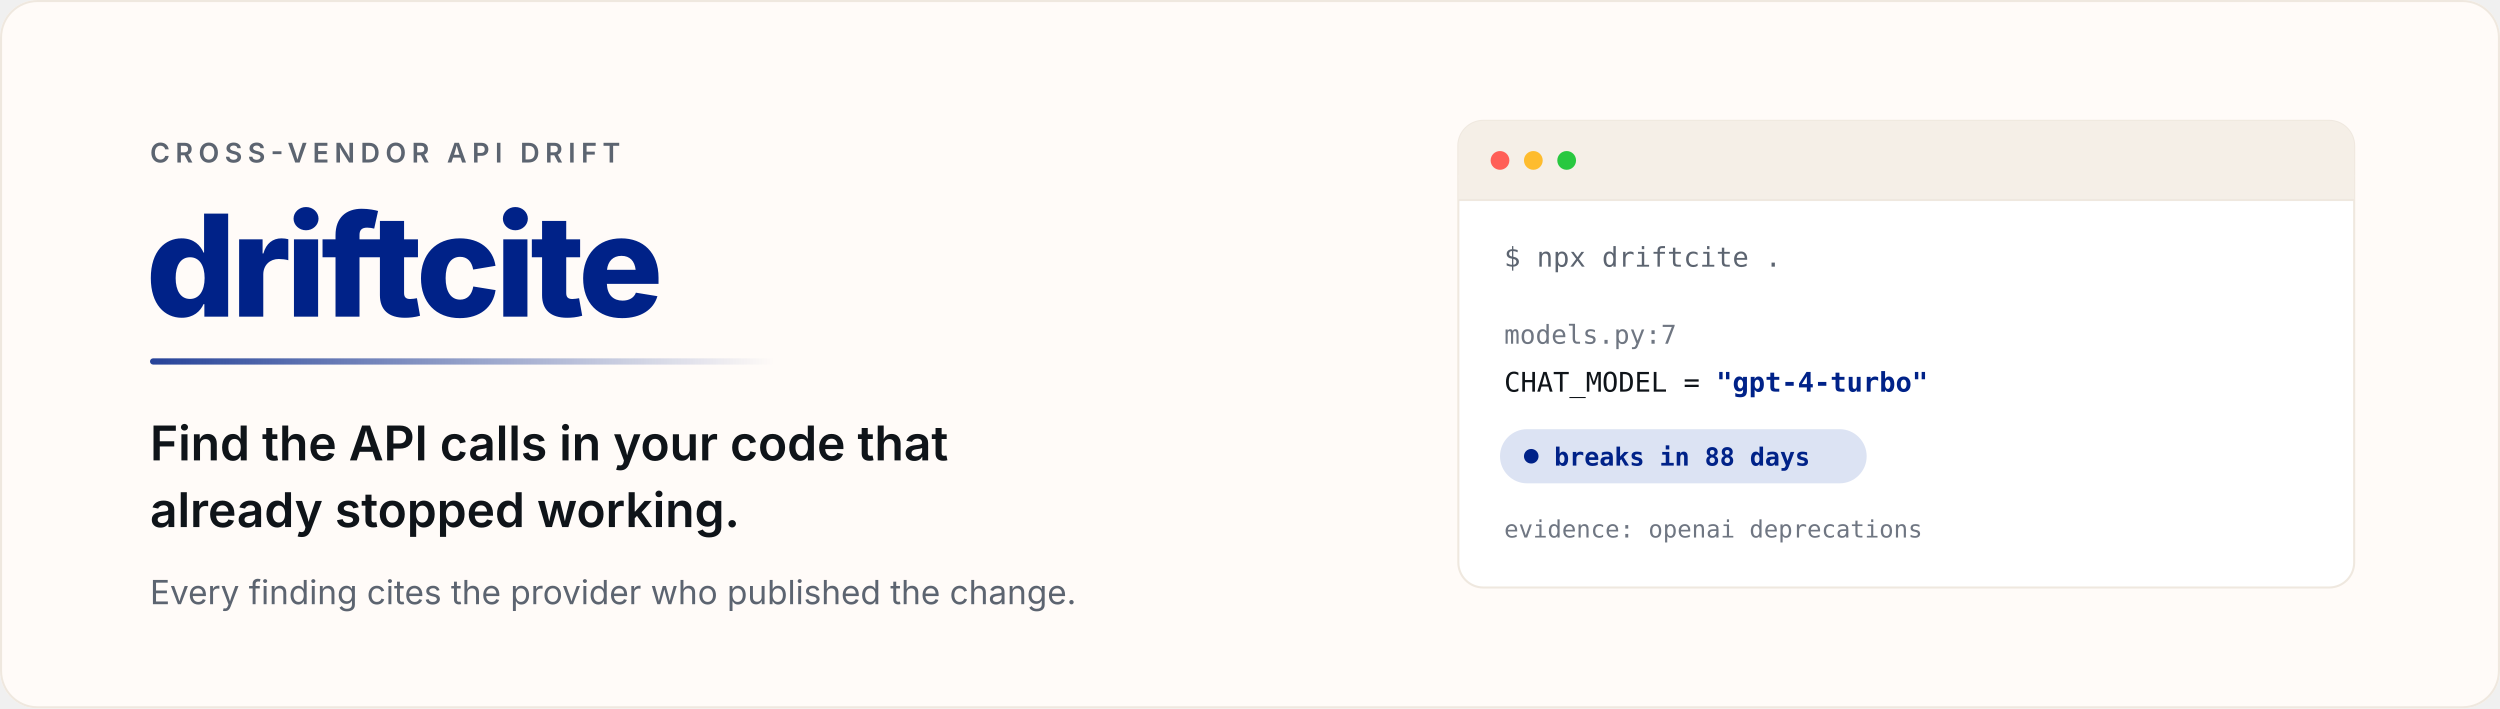
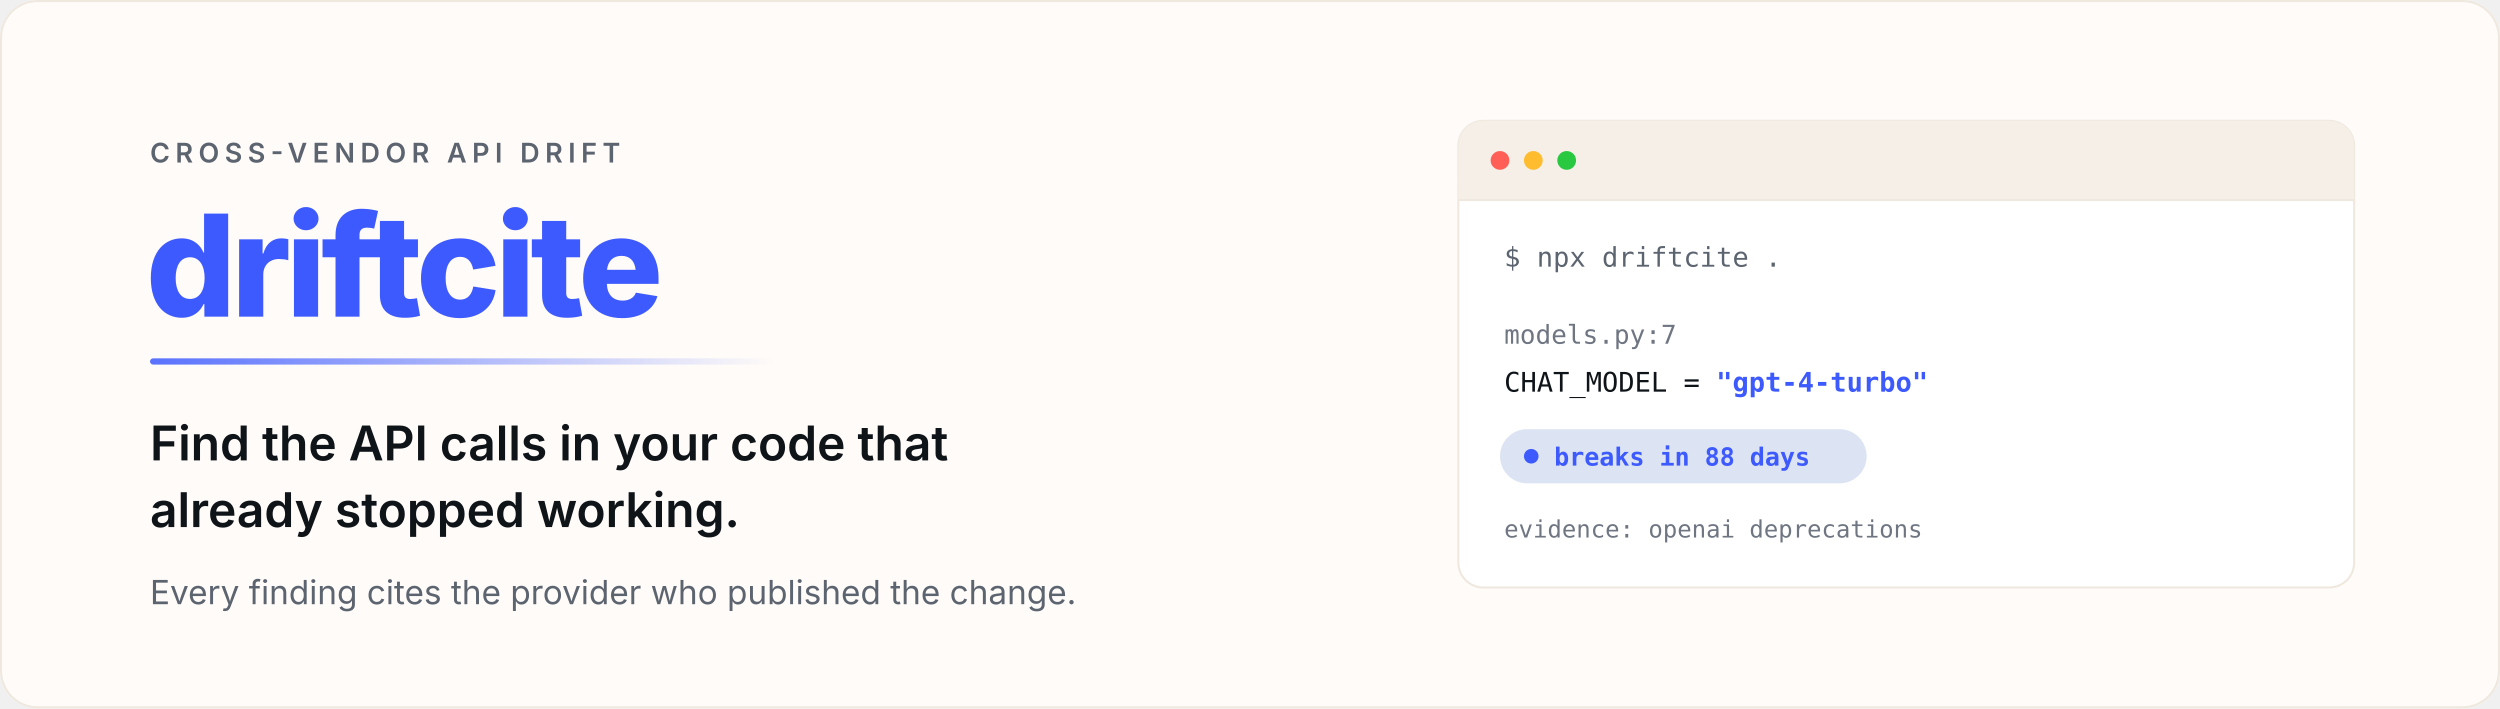
<svg xmlns="http://www.w3.org/2000/svg" width="1200" height="340" viewBox="0 0 1200 340" role="img" aria-label="driftcite: find the API calls in your code that already stopped working">
  <defs>
    <style>
      .wordmark { font-family: 'Plus Jakarta Sans','Inter',-apple-system,BlinkMacSystemFont,'Segoe UI',system-ui,sans-serif; font-weight: 800; }
      .sans     { font-family: 'Hanken Grotesk','Inter',-apple-system,BlinkMacSystemFont,'Segoe UI',system-ui,sans-serif; }
      .mono     { font-family: 'JetBrains Mono','SFMono-Regular',Menlo,Consolas,ui-monospace,monospace; }
    </style>
    <linearGradient id="rule" x1="0" y1="0" x2="1" y2="0">
-       <stop offset="0%" stop-color="#002288" stop-opacity="0.85" />
-       <stop offset="100%" stop-color="#002288" stop-opacity="0" />
+       <stop offset="0%" stop-color="#3D5AFE" stop-opacity="0.85" />
+       <stop offset="100%" stop-color="#3D5AFE" stop-opacity="0" />
    </linearGradient>
  </defs>
  <rect width="1200" height="340" rx="18" fill="#FFFBF8" />
  <rect x="0.5" y="0.5" width="1199" height="339" rx="17.5" fill="none" stroke="#EFE8DF" />
  <text class="sans" x="72" y="78" font-size="13" font-weight="600" letter-spacing="2.6" fill="#5C6470">CROSS-VENDOR API DRIFT</text>
-   <text class="wordmark" x="70" y="152" font-size="68" letter-spacing="-2.4" fill="#002288">driftcite</text>
+   <text class="wordmark" x="70" y="152" font-size="68" letter-spacing="-2.4" fill="#3D5AFE">driftcite</text>
  <rect x="72" y="172" width="300" height="3" rx="1.5" fill="url(#rule)" />
  <text class="sans" x="72" y="221" font-size="23" font-weight="600" fill="#0F1419">Find the API calls in your code that</text>
  <text class="sans" x="72" y="253" font-size="23" font-weight="600" fill="#0F1419">already stopped working.</text>
  <text class="sans" x="72" y="290" font-size="16" fill="#5C6470">Every finding cites the provider who published the change.</text>
  <g transform="translate(700,58)">
    <rect x="0" y="0" width="430" height="224" rx="12" fill="#FFFFFF" stroke="#EFE8DF" />
    <rect x="0" y="0" width="430" height="38" rx="12" fill="#F5EFE7" />
    <rect x="0" y="26" width="430" height="12" fill="#F5EFE7" />
    <circle cx="20" cy="19" r="4.5" fill="#FF5F57" />
    <circle cx="36" cy="19" r="4.5" fill="#FEBC2E" />
    <circle cx="52" cy="19" r="4.5" fill="#28C840" />
    <line x1="0" y1="38" x2="430" y2="38" stroke="#EFE8DF" />
    <text class="mono" x="22" y="70" font-size="13" fill="#5C6470">$ npx driftcite .</text>
    <text class="mono" x="22" y="107" font-size="12.5" fill="#6F7682">models.py:7</text>
-     <text class="mono" x="22" y="130" font-size="13" fill="#0F1419">CHAT_MODEL = <tspan fill="#002288" font-weight="600">"gpt-4-turbo"</tspan>
+     <text class="mono" x="22" y="130" font-size="13" fill="#0F1419">CHAT_MODEL = <tspan fill="#3D5AFE" font-weight="600">"gpt-4-turbo"</tspan>
    </text>
    <rect x="20" y="148" width="176" height="26" rx="13" fill="#DCE3F3" />
-     <circle cx="35" cy="161" r="3.5" fill="#002288" />
-     <text class="mono" x="46" y="165.5" font-size="12" font-weight="600" fill="#002288">breaks in 88 days</text>
+     <circle cx="35" cy="161" r="3.5" fill="#3D5AFE" />
+     <text class="mono" x="46" y="165.5" font-size="12" font-weight="600" fill="#3D5AFE">breaks in 88 days</text>
    <text class="mono" x="22" y="200" font-size="11.5" fill="#6F7682">evidence: openai deprecations</text>
  </g>
</svg>
